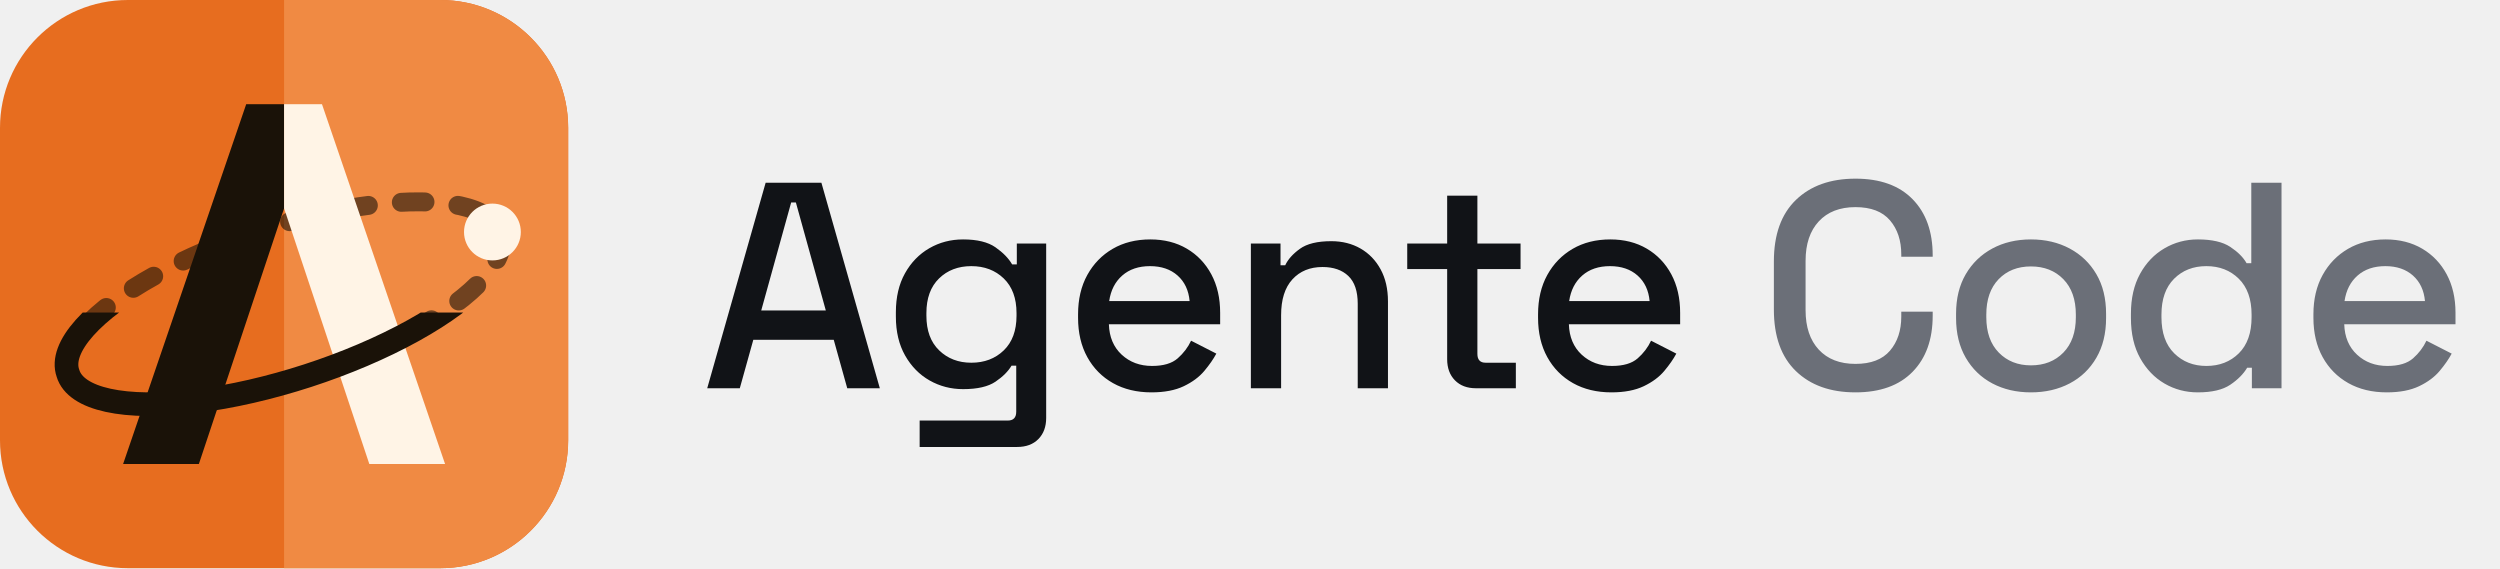
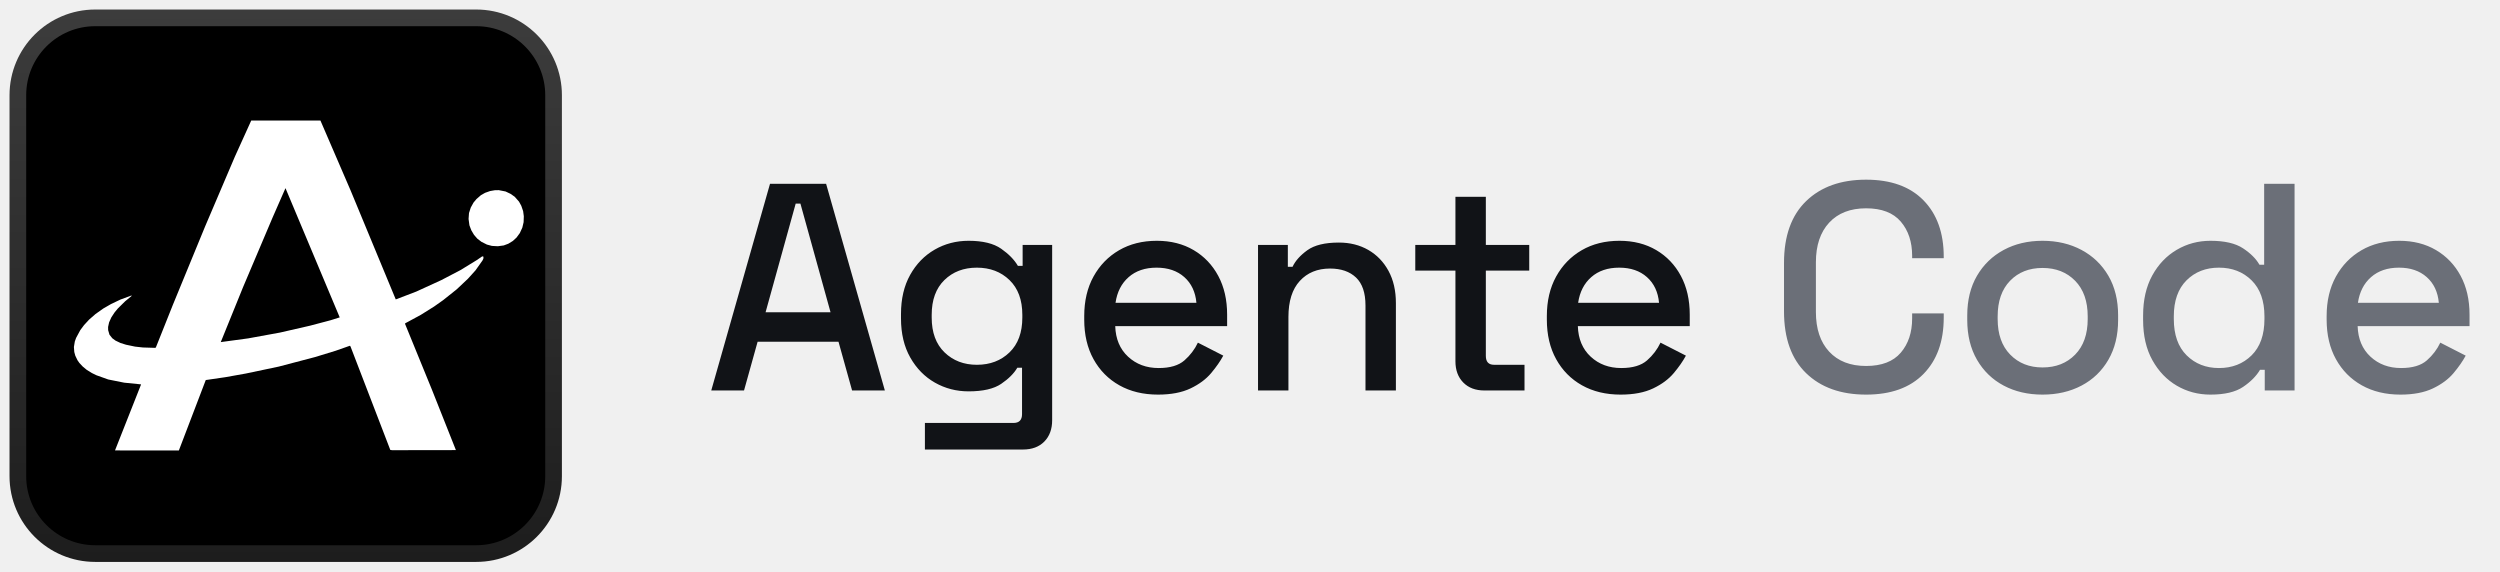
- <svg xmlns="http://www.w3.org/2000/svg" width="528" height="120">
+ <svg xmlns="http://www.w3.org/2000/svg" width="525" height="120">
  <defs>
-     <clipPath id="orbit-front-on-light">
-       <rect x="0" y="66" width="120" height="54" />
-     </clipPath>
+     <linearGradient id="rim" x1="0" y1="0" x2="0" y2="1" gradientUnits="userSpaceOnUse" gradientTransform="matrix(116 0 0 116 2 2)">
+       <stop offset="0" stop-color="#3c3c3c" />
+       <stop offset="1" stop-color="#1d1d1d" />
+     </linearGradient>
  </defs>
-   <rect x="0" y="0" width="120" height="120" rx="27" fill="#e76d1f" />
-   <path d="M60 0 H93 A27 27 0 0 1 120 27 V93 A27 27 0 0 1 93 120 H60 Z" fill="#f08a43" />
-   <path d="M14.35 78.83 A48 16 -18 1 1 105.65 49.17 A48 16 -18 1 1 14.35 78.83 Z" fill="none" stroke="#1a1208" stroke-width="4" stroke-dasharray="5 7" stroke-linecap="round" opacity="0.6" />
-   <path d="M26 98 L52 22 H60 V44 L42 98 Z" fill="#1a1208" />
-   <path d="M60 22 H68 L94 98 H78 L60 44 Z" fill="#fff4e6" />
-   <path d="M14.35 78.83 A48 16 -18 1 1 105.65 49.17 A48 16 -18 1 1 14.35 78.83 Z" fill="none" stroke="#1a1208" stroke-width="5" clip-path="url(#orbit-front-on-light)" />
-   <circle cx="104" cy="49" r="6" fill="#fff4e6" />
-   <g>
-     <path fill="#111317" stroke="none" d="M 149.364 82 L 161.702 38.6 L 173.482 38.6 L 185.82 82 L 178.938 82 L 176.086 71.77 L 159.098 71.77 L 156.246 82 L 149.364 82 Z M 160.772 65.57 L 174.412 65.57 L 168.088 42.754 L 167.096 42.754 L 160.772 65.57 Z M 189.208 66.872 L 189.208 65.942 Q 189.208 61.168 191.13 57.727 Q 193.052 54.286 196.276 52.426 Q 199.5 50.566 203.406 50.566 Q 207.87 50.566 210.257 52.24 Q 212.644 53.914 213.76 55.836 L 214.752 55.836 L 214.752 51.434 L 220.952 51.434 L 220.952 88.262 Q 220.952 91.052 219.309 92.726 Q 217.666 94.4 214.814 94.4 L 194.23 94.4 L 194.23 88.82 L 212.83 88.82 Q 214.628 88.82 214.628 86.96 L 214.628 77.226 L 213.636 77.226 Q 212.582 79.024 210.257 80.605 Q 207.932 82.186 203.406 82.186 Q 199.562 82.186 196.338 80.357 Q 193.114 78.528 191.161 75.087 Q 189.208 71.646 189.208 66.872 Z M 205.142 76.606 Q 209.296 76.606 211.993 74.002 Q 214.69 71.398 214.69 66.686 L 214.69 66.128 Q 214.69 61.416 211.993 58.812 Q 209.296 56.208 205.142 56.208 Q 200.988 56.208 198.322 58.812 Q 195.656 61.416 195.656 66.128 L 195.656 66.686 Q 195.656 71.398 198.353 74.002 Q 201.05 76.606 205.142 76.606 Z M 243.188 82.868 Q 238.538 82.868 235.066 80.915 Q 231.594 78.962 229.641 75.428 Q 227.688 71.894 227.688 67.12 L 227.688 66.376 Q 227.688 61.602 229.641 58.068 Q 231.594 54.534 235.004 52.55 Q 238.414 50.566 242.94 50.566 Q 247.342 50.566 250.659 52.519 Q 253.976 54.472 255.836 57.944 Q 257.696 61.416 257.696 66.066 L 257.696 68.484 L 234.198 68.484 Q 234.322 72.514 236.895 74.901 Q 239.468 77.288 243.312 77.288 Q 246.908 77.288 248.737 75.676 Q 250.566 74.064 251.558 71.956 L 256.89 74.684 Q 255.96 76.42 254.348 78.342 Q 252.736 80.264 250.008 81.566 Q 247.28 82.868 243.188 82.868 Z M 234.26 63.586 L 251.248 63.586 Q 250.938 60.176 248.706 58.192 Q 246.474 56.208 242.878 56.208 Q 239.282 56.208 237.019 58.192 Q 234.756 60.176 234.26 63.586 Z M 264.184 82 L 264.184 51.434 L 270.446 51.434 L 270.446 56.022 L 271.438 56.022 Q 272.306 54.162 274.538 52.55 Q 276.77 50.938 281.172 50.938 Q 284.644 50.938 287.341 52.488 Q 290.038 54.038 291.588 56.89 Q 293.138 59.742 293.138 63.648 L 293.138 82 L 286.752 82 L 286.752 64.144 Q 286.752 60.176 284.768 58.285 Q 282.784 56.394 279.312 56.394 Q 275.344 56.394 272.957 58.998 Q 270.57 61.602 270.57 66.562 L 270.57 82 L 264.184 82 Z M 311.716 82 Q 308.926 82 307.283 80.326 Q 305.64 78.652 305.64 75.862 L 305.64 56.828 L 297.208 56.828 L 297.208 51.434 L 305.64 51.434 L 305.64 41.328 L 312.026 41.328 L 312.026 51.434 L 321.14 51.434 L 321.14 56.828 L 312.026 56.828 L 312.026 74.746 Q 312.026 76.606 313.762 76.606 L 320.148 76.606 L 320.148 82 L 311.716 82 Z M 340.338 82.868 Q 335.688 82.868 332.216 80.915 Q 328.744 78.962 326.791 75.428 Q 324.838 71.894 324.838 67.12 L 324.838 66.376 Q 324.838 61.602 326.791 58.068 Q 328.744 54.534 332.154 52.55 Q 335.564 50.566 340.09 50.566 Q 344.492 50.566 347.809 52.519 Q 351.126 54.472 352.986 57.944 Q 354.846 61.416 354.846 66.066 L 354.846 68.484 L 331.348 68.484 Q 331.472 72.514 334.045 74.901 Q 336.618 77.288 340.462 77.288 Q 344.058 77.288 345.887 75.676 Q 347.716 74.064 348.708 71.956 L 354.04 74.684 Q 353.11 76.42 351.498 78.342 Q 349.886 80.264 347.158 81.566 Q 344.43 82.868 340.338 82.868 Z M 331.41 63.586 L 348.398 63.586 Q 348.088 60.176 345.856 58.192 Q 343.624 56.208 340.028 56.208 Q 336.432 56.208 334.169 58.192 Q 331.906 60.176 331.41 63.586 Z" />
-     <path fill="#6b6f78" stroke="none" d="M 391.878 82.868 Q 383.942 82.868 379.292 78.373 Q 374.642 73.878 374.642 65.384 L 374.642 55.216 Q 374.642 46.722 379.292 42.227 Q 383.942 37.732 391.878 37.732 Q 399.69 37.732 403.937 42.072 Q 408.184 46.412 408.184 53.914 L 408.184 54.224 L 401.55 54.224 L 401.55 53.728 Q 401.55 49.326 399.163 46.536 Q 396.776 43.746 391.878 43.746 Q 386.918 43.746 384.128 46.753 Q 381.338 49.76 381.338 55.092 L 381.338 65.508 Q 381.338 70.84 384.128 73.847 Q 386.918 76.854 391.878 76.854 Q 396.776 76.854 399.163 74.064 Q 401.55 71.274 401.55 66.872 L 401.55 65.818 L 408.184 65.818 L 408.184 66.686 Q 408.184 74.188 403.937 78.528 Q 399.69 82.868 391.878 82.868 Z M 428.932 82.868 Q 424.344 82.868 420.779 80.977 Q 417.214 79.086 415.168 75.552 Q 413.122 72.018 413.122 67.182 L 413.122 66.252 Q 413.122 61.416 415.168 57.913 Q 417.214 54.41 420.779 52.488 Q 424.344 50.566 428.932 50.566 Q 433.52 50.566 437.116 52.488 Q 440.712 54.41 442.758 57.913 Q 444.804 61.416 444.804 66.252 L 444.804 67.182 Q 444.804 72.018 442.758 75.552 Q 440.712 79.086 437.116 80.977 Q 433.52 82.868 428.932 82.868 Z M 428.932 77.164 Q 433.148 77.164 435.783 74.467 Q 438.418 71.77 438.418 66.996 L 438.418 66.438 Q 438.418 61.664 435.783 58.967 Q 433.148 56.27 428.932 56.27 Q 424.716 56.27 422.112 58.967 Q 419.508 61.664 419.508 66.438 L 419.508 66.996 Q 419.508 71.77 422.143 74.467 Q 424.778 77.164 428.932 77.164 Z M 464.188 82.868 Q 460.344 82.868 457.151 81.008 Q 453.958 79.148 452.005 75.645 Q 450.052 72.142 450.052 67.182 L 450.052 66.252 Q 450.052 61.354 451.974 57.851 Q 453.896 54.348 457.12 52.457 Q 460.344 50.566 464.188 50.566 Q 468.652 50.566 471.039 52.147 Q 473.426 53.728 474.48 55.588 L 475.472 55.588 L 475.472 38.6 L 481.858 38.6 L 481.858 82 L 475.596 82 L 475.596 77.66 L 474.604 77.66 Q 473.426 79.644 471.039 81.256 Q 468.652 82.868 464.188 82.868 Z M 465.986 77.288 Q 470.14 77.288 472.837 74.622 Q 475.534 71.956 475.534 66.996 L 475.534 66.438 Q 475.534 61.54 472.837 58.874 Q 470.14 56.208 465.986 56.208 Q 461.832 56.208 459.166 58.874 Q 456.5 61.54 456.5 66.438 L 456.5 66.996 Q 456.5 71.956 459.197 74.622 Q 461.894 77.288 465.986 77.288 Z M 504.094 82.868 Q 499.444 82.868 495.972 80.915 Q 492.5 78.962 490.547 75.428 Q 488.594 71.894 488.594 67.12 L 488.594 66.376 Q 488.594 61.602 490.547 58.068 Q 492.5 54.534 495.91 52.55 Q 499.32 50.566 503.846 50.566 Q 508.248 50.566 511.565 52.519 Q 514.882 54.472 516.742 57.944 Q 518.602 61.416 518.602 66.066 L 518.602 68.484 L 495.104 68.484 Q 495.228 72.514 497.801 74.901 Q 500.374 77.288 504.218 77.288 Q 507.814 77.288 509.643 75.676 Q 511.472 74.064 512.464 71.956 L 517.796 74.684 Q 516.866 76.42 515.254 78.342 Q 513.642 80.264 510.914 81.566 Q 508.186 82.868 504.094 82.868 Z M 495.166 63.586 L 512.154 63.586 Q 511.844 60.176 509.612 58.192 Q 507.38 56.208 503.784 56.208 Q 500.188 56.208 497.925 58.192 Q 495.662 60.176 495.166 63.586 Z" />
-   </g>
+   <path fill="url(#rim)" stroke="none" d="M 20 2 L 100 2 C 109.941 2 118 10.059 118 20 L 118 100 C 118 109.941 109.941 118 100 118 L 20 118 C 10.059 118 2 109.941 2 100 L 2 20 C 2 10.059 10.059 2 20 2 Z" />
+   <path fill="#000000" stroke="none" d="M 20 5.5 L 100 5.5 C 108.008 5.5 114.5 11.992 114.5 20 L 114.5 100 C 114.5 108.008 108.008 114.5 100 114.5 L 20 114.5 C 11.992 114.5 5.5 108.008 5.5 100 L 5.5 20 C 5.5 11.992 11.992 5.5 20 5.5 Z" />
+   <path fill="#ffffff" fill-rule="evenodd" stroke="none" d="M 52.76 25.31 L 67.29 25.31 L 73.65 40.05 L 83.11 62.88 L 87.42 61.23 L 92.68 58.82 L 96.7 56.72 L 100.14 54.61 L 101.2 53.88 L 101.39 53.83 L 101.53 53.92 L 101.51 54.31 L 101.33 54.69 L 99.86 56.77 L 98.28 58.52 L 95.93 60.74 L 93.06 63.03 L 91.15 64.38 L 88.37 66.12 L 85.12 67.88 L 85.05 67.99 L 90.68 81.77 L 95.74 94.52 L 82.34 94.54 L 81.96 94.48 L 73.65 72.87 L 73.54 72.64 L 73.44 72.62 L 70.48 73.66 L 66.17 74.98 L 58.52 76.99 L 51.63 78.44 L 47.32 79.21 L 43.21 79.81 L 37.56 94.6 L 24.15 94.59 L 29.63 80.72 L 26.08 80.36 L 22.73 79.69 L 20.24 78.8 L 19.28 78.33 L 18.23 77.68 L 17.39 76.99 L 16.67 76.22 L 16.27 75.65 L 15.81 74.69 L 15.6 73.92 L 15.52 72.87 L 15.71 71.72 L 15.98 70.96 L 16.86 69.33 L 17.64 68.28 L 18.71 67.12 L 20.05 65.95 L 21.67 64.8 L 23.3 63.86 L 25.31 62.9 L 27.61 62.05 L 27.64 62.15 L 26.27 63.28 L 24.74 64.79 L 24.07 65.6 L 23.38 66.65 L 22.91 67.7 L 22.7 68.66 L 22.71 69.33 L 22.99 70.29 L 23.59 71.04 L 24.26 71.53 L 25.31 72.03 L 26.46 72.39 L 28.37 72.79 L 30 72.97 L 32.58 73.05 L 32.73 72.97 L 36.28 64.07 L 43.09 47.51 L 49.33 32.88 Z M 59.95 39.51 L 57.24 45.69 L 51.03 60.33 L 46.36 71.84 L 52.11 71.06 L 58.8 69.84 L 65.12 68.39 L 69.43 67.25 L 71.34 66.65 Z M 103.89 39.95 L 104.74 39.93 L 106.17 40.21 L 107.22 40.71 L 108.09 41.32 L 108.99 42.34 L 109.47 43.21 L 109.86 44.35 L 110 45.41 L 109.96 46.65 L 109.69 47.8 L 109.16 48.95 L 108.47 49.89 L 107.7 50.6 L 106.75 51.18 L 105.79 51.54 L 104.55 51.71 L 103.3 51.64 L 102.25 51.36 L 101.1 50.78 L 100.24 50.12 L 99.55 49.33 L 98.98 48.37 L 98.58 47.32 L 98.4 45.98 L 98.49 44.74 L 98.86 43.59 L 99.44 42.54 L 100.05 41.81 L 101 40.98 L 101.87 40.49 L 102.92 40.12 Z" />
+   <path fill="#111317" stroke="none" d="M 149.364 82 L 161.702 38.6 L 173.482 38.6 L 185.82 82 L 178.938 82 L 176.086 71.77 L 159.098 71.77 L 156.246 82 L 149.364 82 Z M 160.772 65.57 L 174.412 65.57 L 168.088 42.754 L 167.096 42.754 L 160.772 65.57 Z M 189.208 66.872 L 189.208 65.942 Q 189.208 61.168 191.13 57.727 Q 193.052 54.286 196.276 52.426 Q 199.5 50.566 203.406 50.566 Q 207.87 50.566 210.257 52.24 Q 212.644 53.914 213.76 55.836 L 214.752 55.836 L 214.752 51.434 L 220.952 51.434 L 220.952 88.262 Q 220.952 91.052 219.309 92.726 Q 217.666 94.4 214.814 94.4 L 194.23 94.4 L 194.23 88.82 L 212.83 88.82 Q 214.628 88.82 214.628 86.96 L 214.628 77.226 L 213.636 77.226 Q 212.582 79.024 210.257 80.605 Q 207.932 82.186 203.406 82.186 Q 199.562 82.186 196.338 80.357 Q 193.114 78.528 191.161 75.087 Q 189.208 71.646 189.208 66.872 Z M 205.142 76.606 Q 209.296 76.606 211.993 74.002 Q 214.69 71.398 214.69 66.686 L 214.69 66.128 Q 214.69 61.416 211.993 58.812 Q 209.296 56.208 205.142 56.208 Q 200.988 56.208 198.322 58.812 Q 195.656 61.416 195.656 66.128 L 195.656 66.686 Q 195.656 71.398 198.353 74.002 Q 201.05 76.606 205.142 76.606 Z M 243.188 82.868 Q 238.538 82.868 235.066 80.915 Q 231.594 78.962 229.641 75.428 Q 227.688 71.894 227.688 67.12 L 227.688 66.376 Q 227.688 61.602 229.641 58.068 Q 231.594 54.534 235.004 52.55 Q 238.414 50.566 242.94 50.566 Q 247.342 50.566 250.659 52.519 Q 253.976 54.472 255.836 57.944 Q 257.696 61.416 257.696 66.066 L 257.696 68.484 L 234.198 68.484 Q 234.322 72.514 236.895 74.901 Q 239.468 77.288 243.312 77.288 Q 246.908 77.288 248.737 75.676 Q 250.566 74.064 251.558 71.956 L 256.89 74.684 Q 255.96 76.42 254.348 78.342 Q 252.736 80.264 250.008 81.566 Q 247.28 82.868 243.188 82.868 Z M 234.26 63.586 L 251.248 63.586 Q 250.938 60.176 248.706 58.192 Q 246.474 56.208 242.878 56.208 Q 239.282 56.208 237.019 58.192 Q 234.756 60.176 234.26 63.586 Z M 264.184 82 L 264.184 51.434 L 270.446 51.434 L 270.446 56.022 L 271.438 56.022 Q 272.306 54.162 274.538 52.55 Q 276.77 50.938 281.172 50.938 Q 284.644 50.938 287.341 52.488 Q 290.038 54.038 291.588 56.89 Q 293.138 59.742 293.138 63.648 L 293.138 82 L 286.752 82 L 286.752 64.144 Q 286.752 60.176 284.768 58.285 Q 282.784 56.394 279.312 56.394 Q 275.344 56.394 272.957 58.998 Q 270.57 61.602 270.57 66.562 L 270.57 82 L 264.184 82 Z M 311.716 82 Q 308.926 82 307.283 80.326 Q 305.64 78.652 305.64 75.862 L 305.64 56.828 L 297.208 56.828 L 297.208 51.434 L 305.64 51.434 L 305.64 41.328 L 312.026 41.328 L 312.026 51.434 L 321.14 51.434 L 321.14 56.828 L 312.026 56.828 L 312.026 74.746 Q 312.026 76.606 313.762 76.606 L 320.148 76.606 L 320.148 82 L 311.716 82 Z M 340.338 82.868 Q 335.688 82.868 332.216 80.915 Q 328.744 78.962 326.791 75.428 Q 324.838 71.894 324.838 67.12 L 324.838 66.376 Q 324.838 61.602 326.791 58.068 Q 328.744 54.534 332.154 52.55 Q 335.564 50.566 340.09 50.566 Q 344.492 50.566 347.809 52.519 Q 351.126 54.472 352.986 57.944 Q 354.846 61.416 354.846 66.066 L 354.846 68.484 L 331.348 68.484 Q 331.472 72.514 334.045 74.901 Q 336.618 77.288 340.462 77.288 Q 344.058 77.288 345.887 75.676 Q 347.716 74.064 348.708 71.956 L 354.04 74.684 Q 353.11 76.42 351.498 78.342 Q 349.886 80.264 347.158 81.566 Q 344.43 82.868 340.338 82.868 Z M 331.41 63.586 L 348.398 63.586 Q 348.088 60.176 345.856 58.192 Q 343.624 56.208 340.028 56.208 Q 336.432 56.208 334.169 58.192 Q 331.906 60.176 331.41 63.586 Z" />
+   <path fill="#6b6f78" stroke="none" d="M 391.878 82.868 Q 383.942 82.868 379.292 78.373 Q 374.642 73.878 374.642 65.384 L 374.642 55.216 Q 374.642 46.722 379.292 42.227 Q 383.942 37.732 391.878 37.732 Q 399.69 37.732 403.937 42.072 Q 408.184 46.412 408.184 53.914 L 408.184 54.224 L 401.55 54.224 L 401.55 53.728 Q 401.55 49.326 399.163 46.536 Q 396.776 43.746 391.878 43.746 Q 386.918 43.746 384.128 46.753 Q 381.338 49.76 381.338 55.092 L 381.338 65.508 Q 381.338 70.84 384.128 73.847 Q 386.918 76.854 391.878 76.854 Q 396.776 76.854 399.163 74.064 Q 401.55 71.274 401.55 66.872 L 401.55 65.818 L 408.184 65.818 L 408.184 66.686 Q 408.184 74.188 403.937 78.528 Q 399.69 82.868 391.878 82.868 Z M 428.932 82.868 Q 424.344 82.868 420.779 80.977 Q 417.214 79.086 415.168 75.552 Q 413.122 72.018 413.122 67.182 L 413.122 66.252 Q 413.122 61.416 415.168 57.913 Q 417.214 54.41 420.779 52.488 Q 424.344 50.566 428.932 50.566 Q 433.52 50.566 437.116 52.488 Q 440.712 54.41 442.758 57.913 Q 444.804 61.416 444.804 66.252 L 444.804 67.182 Q 444.804 72.018 442.758 75.552 Q 440.712 79.086 437.116 80.977 Q 433.52 82.868 428.932 82.868 Z M 428.932 77.164 Q 433.148 77.164 435.783 74.467 Q 438.418 71.77 438.418 66.996 L 438.418 66.438 Q 438.418 61.664 435.783 58.967 Q 433.148 56.27 428.932 56.27 Q 424.716 56.27 422.112 58.967 Q 419.508 61.664 419.508 66.438 L 419.508 66.996 Q 419.508 71.77 422.143 74.467 Q 424.778 77.164 428.932 77.164 Z M 464.188 82.868 Q 460.344 82.868 457.151 81.008 Q 453.958 79.148 452.005 75.645 Q 450.052 72.142 450.052 67.182 L 450.052 66.252 Q 450.052 61.354 451.974 57.851 Q 453.896 54.348 457.12 52.457 Q 460.344 50.566 464.188 50.566 Q 468.652 50.566 471.039 52.147 Q 473.426 53.728 474.48 55.588 L 475.472 55.588 L 475.472 38.6 L 481.858 38.6 L 481.858 82 L 475.596 82 L 475.596 77.66 L 474.604 77.66 Q 473.426 79.644 471.039 81.256 Q 468.652 82.868 464.188 82.868 Z M 465.986 77.288 Q 470.14 77.288 472.837 74.622 Q 475.534 71.956 475.534 66.996 L 475.534 66.438 Q 475.534 61.54 472.837 58.874 Q 470.14 56.208 465.986 56.208 Q 461.832 56.208 459.166 58.874 Q 456.5 61.54 456.5 66.438 L 456.5 66.996 Q 456.5 71.956 459.197 74.622 Q 461.894 77.288 465.986 77.288 Z M 504.094 82.868 Q 499.444 82.868 495.972 80.915 Q 492.5 78.962 490.547 75.428 Q 488.594 71.894 488.594 67.12 L 488.594 66.376 Q 488.594 61.602 490.547 58.068 Q 492.5 54.534 495.91 52.55 Q 499.32 50.566 503.846 50.566 Q 508.248 50.566 511.565 52.519 Q 514.882 54.472 516.742 57.944 Q 518.602 61.416 518.602 66.066 L 518.602 68.484 L 495.104 68.484 Q 495.228 72.514 497.801 74.901 Q 500.374 77.288 504.218 77.288 Q 507.814 77.288 509.643 75.676 Q 511.472 74.064 512.464 71.956 L 517.796 74.684 Q 516.866 76.42 515.254 78.342 Q 513.642 80.264 510.914 81.566 Q 508.186 82.868 504.094 82.868 Z M 495.166 63.586 L 512.154 63.586 Q 511.844 60.176 509.612 58.192 Q 507.38 56.208 503.784 56.208 Q 500.188 56.208 497.925 58.192 Q 495.662 60.176 495.166 63.586 Z" />
</svg>
